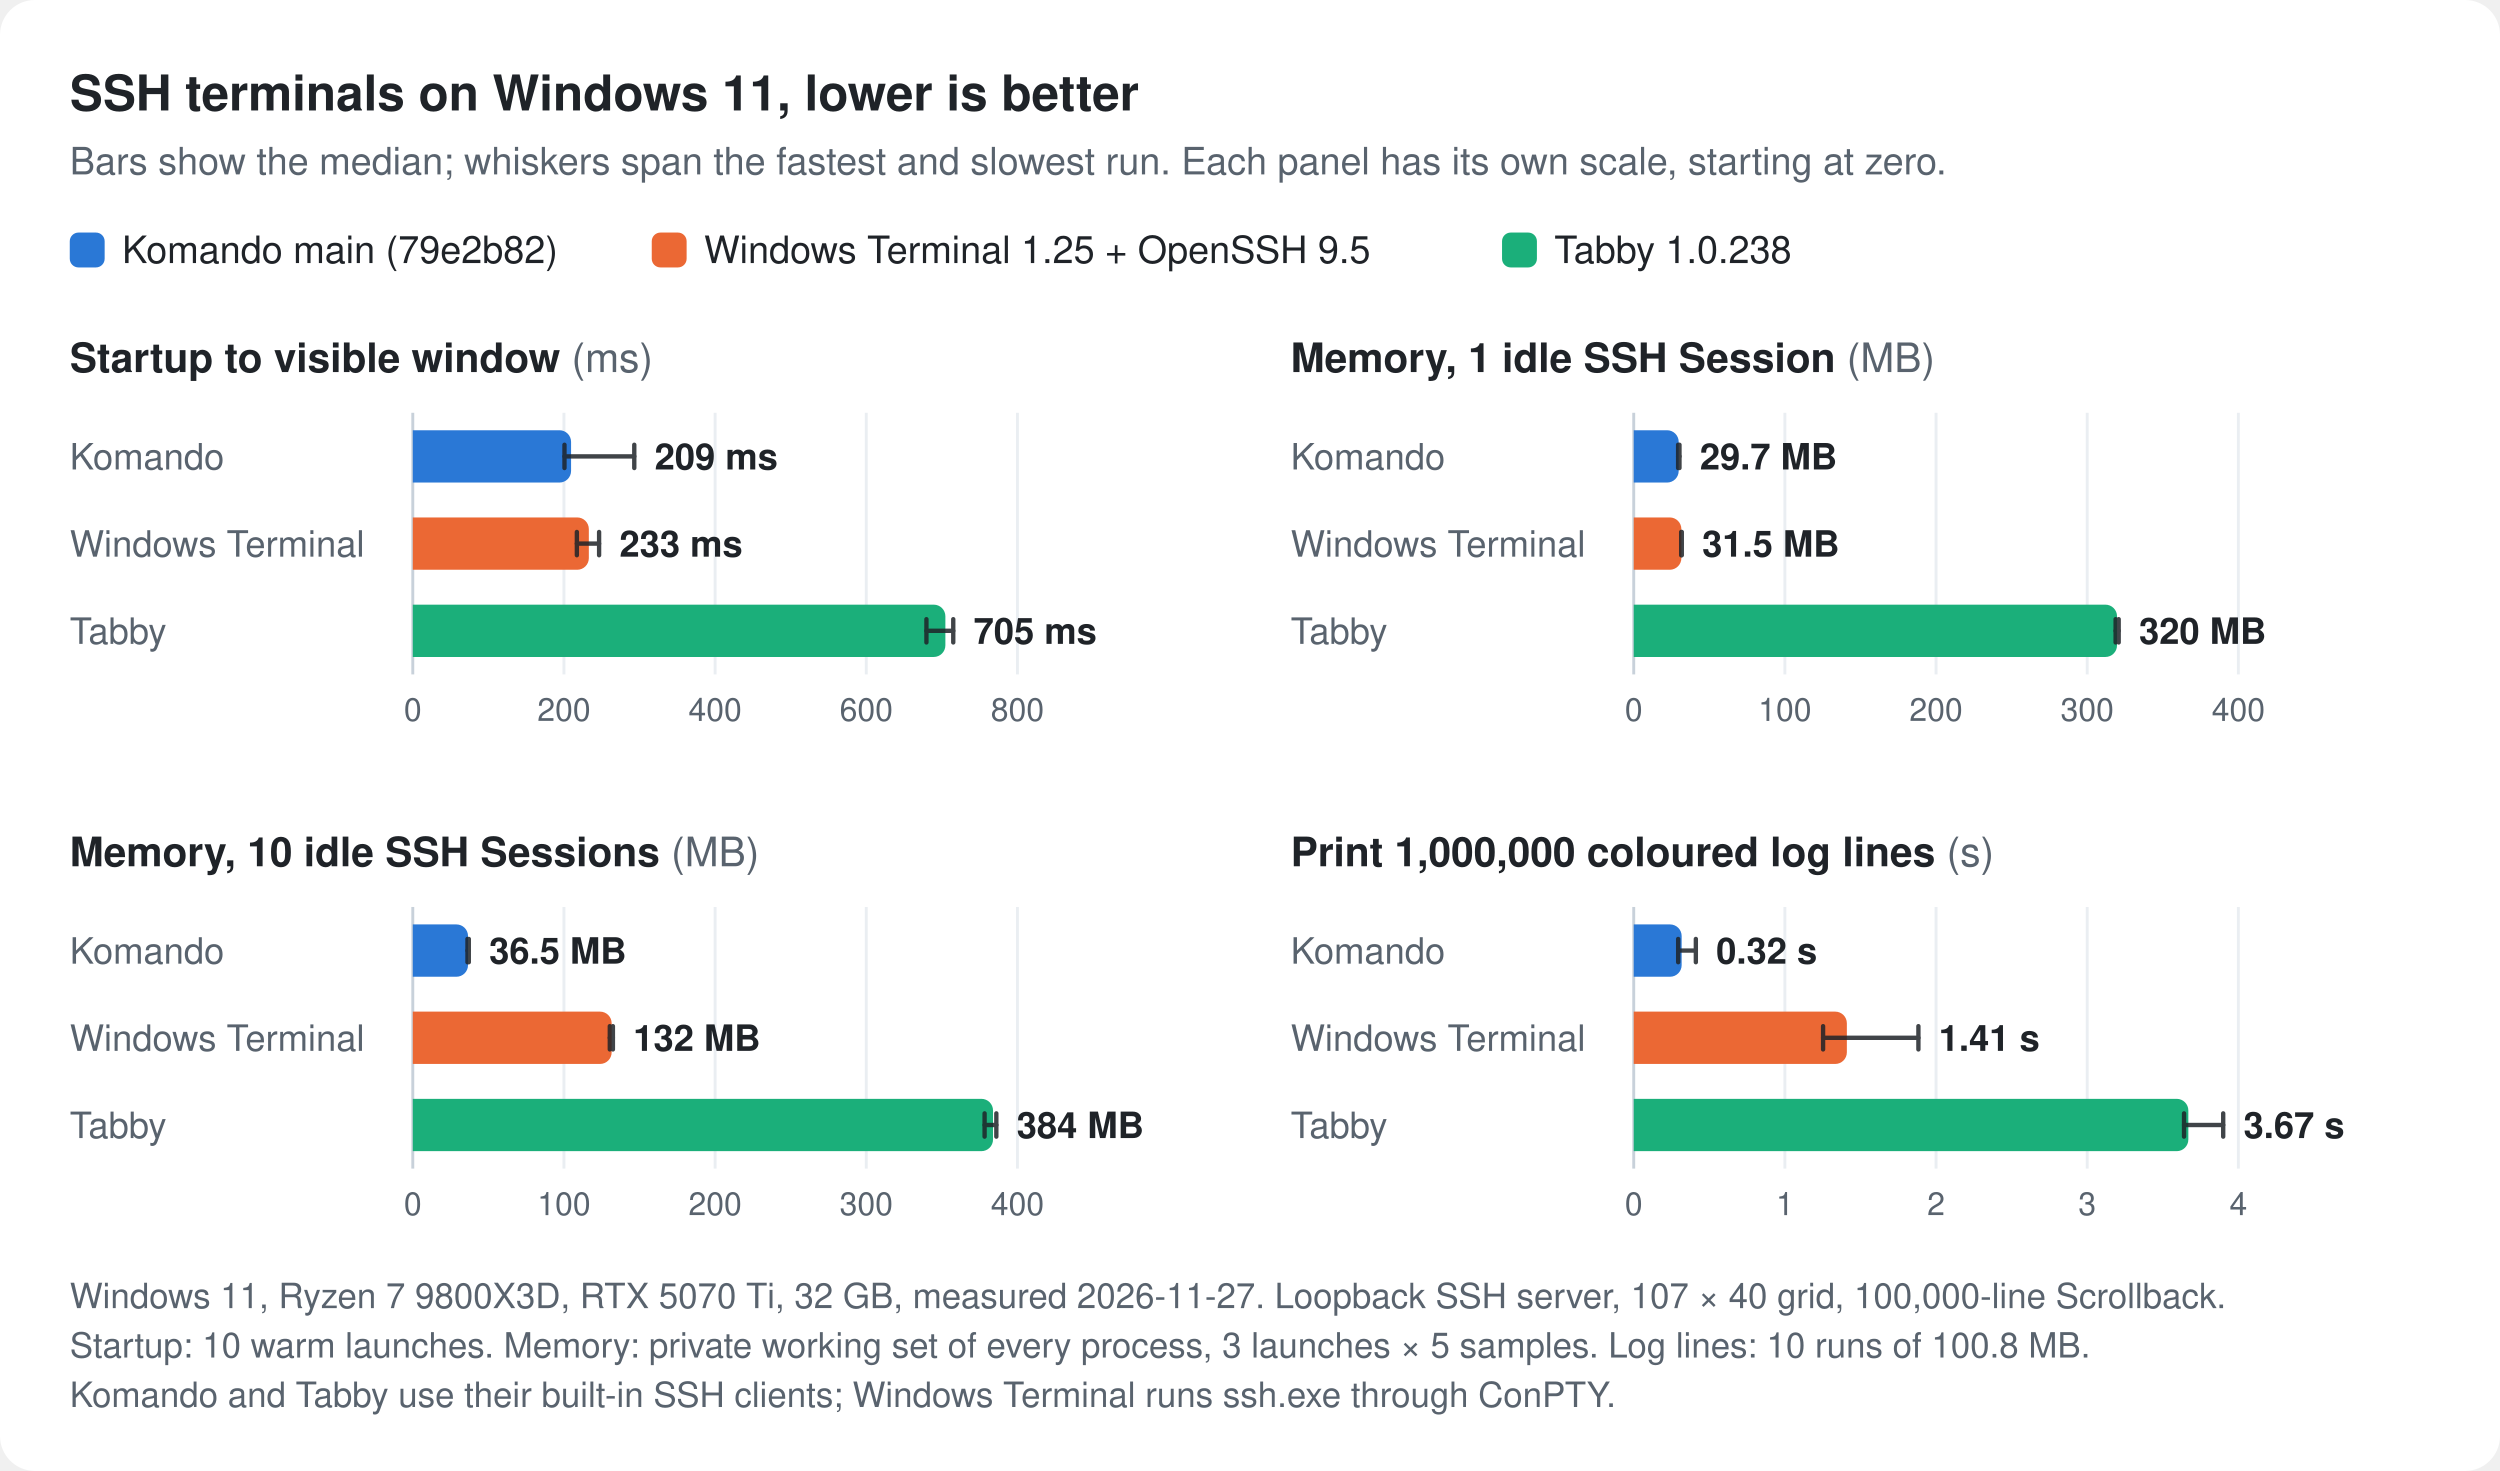
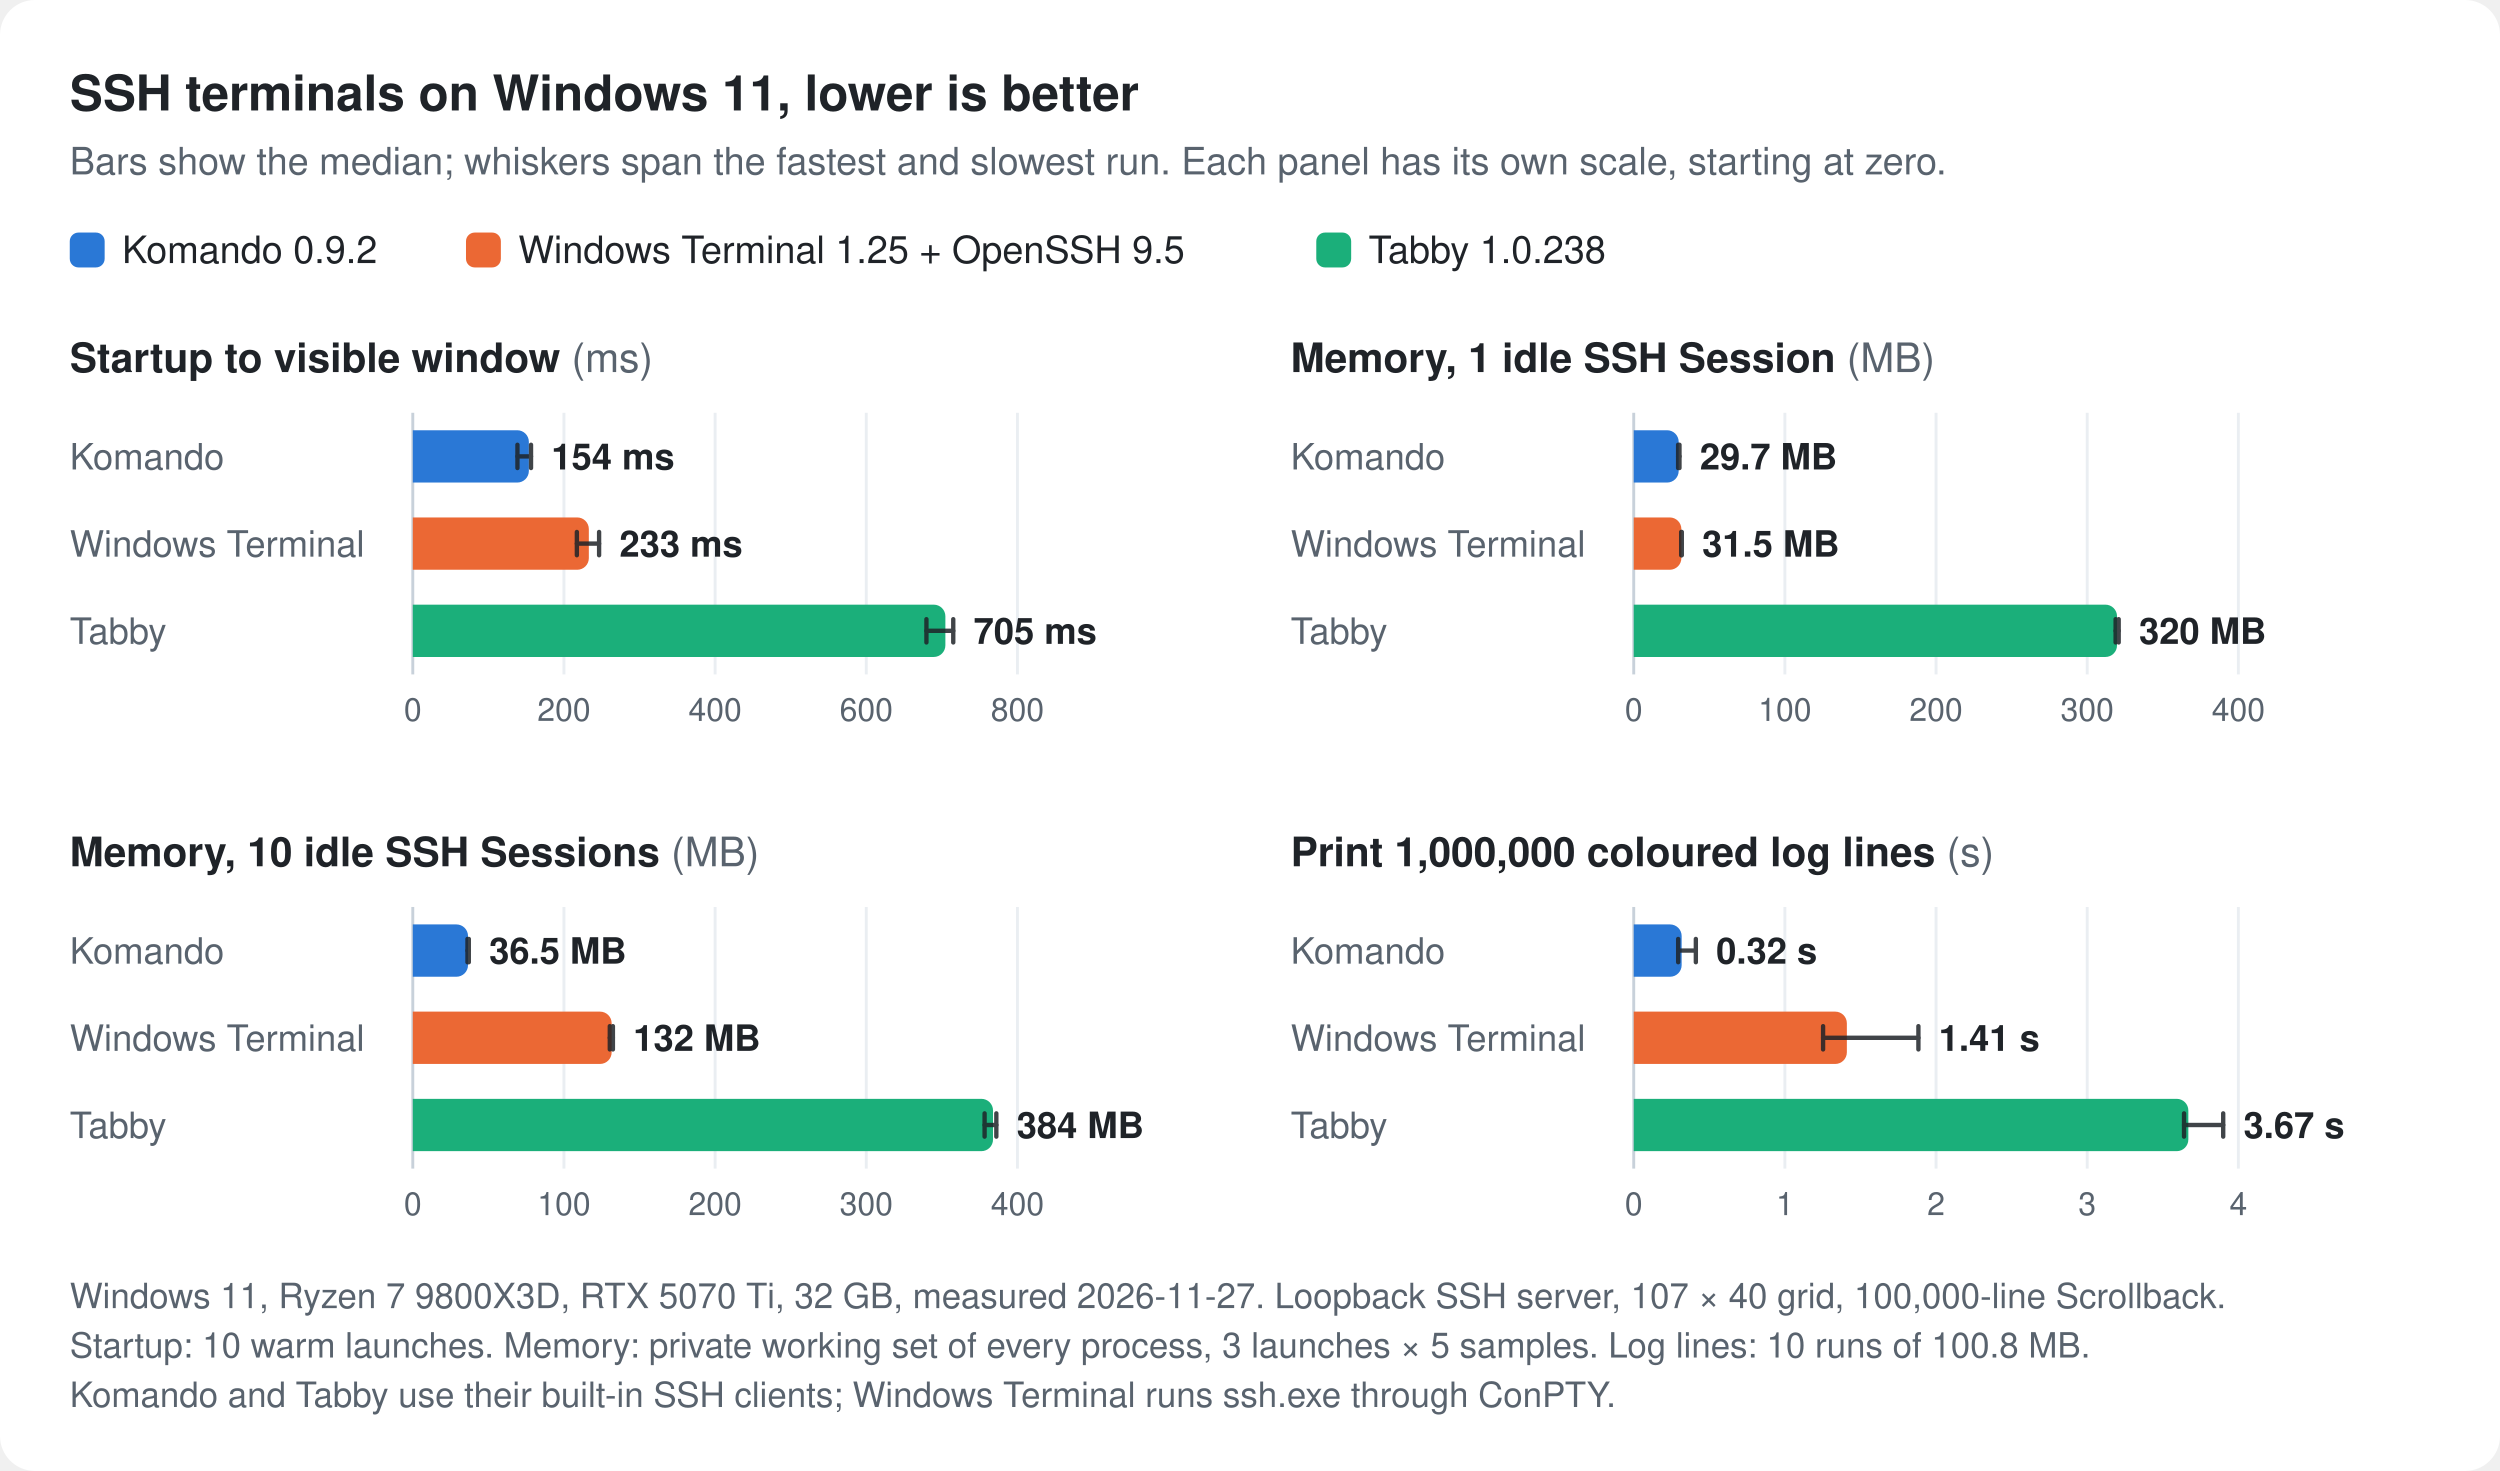
<svg xmlns="http://www.w3.org/2000/svg" viewBox="0 0 860 506" width="860" height="506" font-family="-apple-system, BlinkMacSystemFont, Segoe UI, Helvetica, Arial, sans-serif" role="img" aria-labelledby="title desc">
  <rect width="860" height="506" rx="12" fill="#ffffff" />
  <text x="24" y="38" fill="#1f2328" font-size="17" font-weight="600">SSH terminals on Windows 11, lower is better</text>
  <text x="24" y="60" fill="#59636e" font-size="13">Bars show the median; whiskers span the fastest and slowest run. Each panel has its own scale, starting at zero.</text>
  <rect x="24" y="80" width="12" height="12" rx="3" fill="#2a78d6" />
-   <text x="42" y="90.5" fill="#1f2328" font-size="13">Komando main (79e2b82)</text>
-   <rect x="224.2" y="80" width="12" height="12" rx="3" fill="#eb6834" />
-   <text x="242.2" y="90.5" fill="#1f2328" font-size="13">Windows Terminal 1.25 + OpenSSH 9.5</text>
-   <rect x="516.7" y="80" width="12" height="12" rx="3" fill="#1baf7a" />
-   <text x="534.7" y="90.5" fill="#1f2328" font-size="13">Tabby 1.0.238</text>
+   <text x="42" y="90.5" fill="#1f2328" font-size="13">Komando 0.9.2</text>
+   <rect x="160.3" y="80" width="12" height="12" rx="3" fill="#eb6834" />
+   <text x="178.3" y="90.5" fill="#1f2328" font-size="13">Windows Terminal 1.25 + OpenSSH 9.5</text>
+   <rect x="452.8" y="80" width="12" height="12" rx="3" fill="#1baf7a" />
+   <text x="470.8" y="90.5" fill="#1f2328" font-size="13">Tabby 1.0.238</text>
  <text x="24.0" y="128" fill="#1f2328" font-size="14" font-weight="600">Startup to visible window <tspan fill="#59636e" font-weight="400">(ms)</tspan>
  </text>
  <line x1="142.0" y1="142" x2="142.0" y2="232" stroke="#c8d1da" stroke-width="1" />
  <text x="142.0" y="248" text-anchor="middle" fill="#59636e" font-size="11" style="font-variant-numeric: tabular-nums">0</text>
  <line x1="194.0" y1="142" x2="194.0" y2="232" stroke="#eaeef2" stroke-width="1" />
  <text x="194.0" y="248" text-anchor="middle" fill="#59636e" font-size="11" style="font-variant-numeric: tabular-nums">200</text>
  <line x1="246.0" y1="142" x2="246.0" y2="232" stroke="#eaeef2" stroke-width="1" />
  <text x="246.0" y="248" text-anchor="middle" fill="#59636e" font-size="11" style="font-variant-numeric: tabular-nums">400</text>
  <line x1="298.0" y1="142" x2="298.0" y2="232" stroke="#eaeef2" stroke-width="1" />
  <text x="298.0" y="248" text-anchor="middle" fill="#59636e" font-size="11" style="font-variant-numeric: tabular-nums">600</text>
  <line x1="350.0" y1="142" x2="350.0" y2="232" stroke="#eaeef2" stroke-width="1" />
  <text x="350.0" y="248" text-anchor="middle" fill="#59636e" font-size="11" style="font-variant-numeric: tabular-nums">800</text>
  <text x="24.0" y="161.5" fill="#59636e" font-size="12.5">Komando</text>
-   <path d="M142.00,148.00 H192.45 A4.00,4.00 0 0 1 196.45,152.00 V162.00 A4.00,4.00 0 0 1 192.45,166.00 H142.00 Z" fill="#2a78d6" />
+   <path d="M142.00,148.00 H177.93 A4.00,4.00 0 0 1 181.93,152.00 V162.00 A4.00,4.00 0 0 1 177.93,166.00 H142.00 Z" fill="#2a78d6" />
  <g stroke="#1f2328" stroke-width="1.5" stroke-linecap="round" opacity="0.85">
-     <line x1="194.18" y1="157.0" x2="218.19" y2="157.0" />
-     <line x1="194.18" y1="153.0" x2="194.18" y2="161.0" />
-     <line x1="218.19" y1="153.0" x2="218.19" y2="161.0" />
+     <line x1="178.00" y1="157.0" x2="182.67" y2="157.0" />
+     <line x1="178.00" y1="153.0" x2="178.00" y2="161.0" />
+     <line x1="182.67" y1="153.0" x2="182.67" y2="161.0" />
  </g>
-   <text x="225.19" y="161.5" fill="#1f2328" font-size="12.5" font-weight="600" style="font-variant-numeric: tabular-nums">209 ms</text>
+   <text x="189.67" y="161.5" fill="#1f2328" font-size="12.5" font-weight="600" style="font-variant-numeric: tabular-nums">154 ms</text>
  <text x="24.0" y="191.5" fill="#59636e" font-size="12.5">Windows Terminal</text>
  <path d="M142.00,178.00 H198.56 A4.00,4.00 0 0 1 202.56,182.00 V192.00 A4.00,4.00 0 0 1 198.56,196.00 H142.00 Z" fill="#eb6834" />
  <g stroke="#1f2328" stroke-width="1.5" stroke-linecap="round" opacity="0.85">
    <line x1="198.44" y1="187.0" x2="206.09" y2="187.0" />
    <line x1="198.44" y1="183.0" x2="198.44" y2="191.0" />
    <line x1="206.09" y1="183.0" x2="206.09" y2="191.0" />
  </g>
  <text x="213.09" y="191.5" fill="#1f2328" font-size="12.5" font-weight="600" style="font-variant-numeric: tabular-nums">233 ms</text>
  <text x="24.0" y="221.5" fill="#59636e" font-size="12.5">Tabby</text>
  <path d="M142.00,208.00 H321.21 A4.00,4.00 0 0 1 325.21,212.00 V222.00 A4.00,4.00 0 0 1 321.21,226.00 H142.00 Z" fill="#1baf7a" />
  <g stroke="#1f2328" stroke-width="1.5" stroke-linecap="round" opacity="0.85">
    <line x1="318.69" y1="217.0" x2="327.92" y2="217.0" />
    <line x1="318.69" y1="213.0" x2="318.69" y2="221.0" />
    <line x1="327.92" y1="213.0" x2="327.92" y2="221.0" />
  </g>
  <text x="334.92" y="221.5" fill="#1f2328" font-size="12.5" font-weight="600" style="font-variant-numeric: tabular-nums">705 ms</text>
  <text x="444.0" y="128" fill="#1f2328" font-size="14" font-weight="600">Memory, 1 idle SSH Session <tspan fill="#59636e" font-weight="400">(MB)</tspan>
  </text>
  <line x1="562.0" y1="142" x2="562.0" y2="232" stroke="#c8d1da" stroke-width="1" />
  <text x="562.0" y="248" text-anchor="middle" fill="#59636e" font-size="11" style="font-variant-numeric: tabular-nums">0</text>
  <line x1="614.0" y1="142" x2="614.0" y2="232" stroke="#eaeef2" stroke-width="1" />
  <text x="614.0" y="248" text-anchor="middle" fill="#59636e" font-size="11" style="font-variant-numeric: tabular-nums">100</text>
  <line x1="666.0" y1="142" x2="666.0" y2="232" stroke="#eaeef2" stroke-width="1" />
  <text x="666.0" y="248" text-anchor="middle" fill="#59636e" font-size="11" style="font-variant-numeric: tabular-nums">200</text>
  <line x1="718.0" y1="142" x2="718.0" y2="232" stroke="#eaeef2" stroke-width="1" />
  <text x="718.0" y="248" text-anchor="middle" fill="#59636e" font-size="11" style="font-variant-numeric: tabular-nums">300</text>
  <line x1="770.0" y1="142" x2="770.0" y2="232" stroke="#eaeef2" stroke-width="1" />
  <text x="770.0" y="248" text-anchor="middle" fill="#59636e" font-size="11" style="font-variant-numeric: tabular-nums">400</text>
  <text x="444.0" y="161.5" fill="#59636e" font-size="12.5">Komando</text>
  <path d="M562.00,148.00 H573.47 A4.00,4.00 0 0 1 577.47,152.00 V162.00 A4.00,4.00 0 0 1 573.47,166.00 H562.00 Z" fill="#2a78d6" />
  <g stroke="#1f2328" stroke-width="1.5" stroke-linecap="round" opacity="0.85">
    <line x1="577.27" y1="157.0" x2="577.74" y2="157.0" />
    <line x1="577.27" y1="153.0" x2="577.27" y2="161.0" />
    <line x1="577.74" y1="153.0" x2="577.74" y2="161.0" />
  </g>
  <text x="584.74" y="161.5" fill="#1f2328" font-size="12.5" font-weight="600" style="font-variant-numeric: tabular-nums">29.7 MB</text>
  <text x="444.0" y="191.5" fill="#59636e" font-size="12.5">Windows Terminal</text>
  <path d="M562.00,178.00 H574.39 A4.00,4.00 0 0 1 578.39,182.00 V192.00 A4.00,4.00 0 0 1 574.39,196.00 H562.00 Z" fill="#eb6834" />
  <g stroke="#1f2328" stroke-width="1.5" stroke-linecap="round" opacity="0.85">
    <line x1="578.32" y1="187.0" x2="578.54" y2="187.0" />
    <line x1="578.32" y1="183.0" x2="578.32" y2="191.0" />
    <line x1="578.54" y1="183.0" x2="578.54" y2="191.0" />
  </g>
  <text x="585.54" y="191.5" fill="#1f2328" font-size="12.5" font-weight="600" style="font-variant-numeric: tabular-nums">31.5 MB</text>
  <text x="444.0" y="221.5" fill="#59636e" font-size="12.5">Tabby</text>
  <path d="M562.00,208.00 H724.26 A4.00,4.00 0 0 1 728.26,212.00 V222.00 A4.00,4.00 0 0 1 724.26,226.00 H562.00 Z" fill="#1baf7a" />
  <g stroke="#1f2328" stroke-width="1.5" stroke-linecap="round" opacity="0.85">
    <line x1="727.77" y1="217.0" x2="728.83" y2="217.0" />
    <line x1="727.77" y1="213.0" x2="727.77" y2="221.0" />
    <line x1="728.83" y1="213.0" x2="728.83" y2="221.0" />
  </g>
  <text x="735.83" y="221.5" fill="#1f2328" font-size="12.5" font-weight="600" style="font-variant-numeric: tabular-nums">320 MB</text>
  <text x="24.0" y="298" fill="#1f2328" font-size="14" font-weight="600">Memory, 10 idle SSH Sessions <tspan fill="#59636e" font-weight="400">(MB)</tspan>
  </text>
  <line x1="142.0" y1="312" x2="142.0" y2="402" stroke="#c8d1da" stroke-width="1" />
  <text x="142.0" y="418" text-anchor="middle" fill="#59636e" font-size="11" style="font-variant-numeric: tabular-nums">0</text>
  <line x1="194.0" y1="312" x2="194.0" y2="402" stroke="#eaeef2" stroke-width="1" />
  <text x="194.0" y="418" text-anchor="middle" fill="#59636e" font-size="11" style="font-variant-numeric: tabular-nums">100</text>
  <line x1="246.0" y1="312" x2="246.0" y2="402" stroke="#eaeef2" stroke-width="1" />
  <text x="246.0" y="418" text-anchor="middle" fill="#59636e" font-size="11" style="font-variant-numeric: tabular-nums">200</text>
  <line x1="298.0" y1="312" x2="298.0" y2="402" stroke="#eaeef2" stroke-width="1" />
  <text x="298.0" y="418" text-anchor="middle" fill="#59636e" font-size="11" style="font-variant-numeric: tabular-nums">300</text>
  <line x1="350.0" y1="312" x2="350.0" y2="402" stroke="#eaeef2" stroke-width="1" />
  <text x="350.0" y="418" text-anchor="middle" fill="#59636e" font-size="11" style="font-variant-numeric: tabular-nums">400</text>
  <text x="24.0" y="331.5" fill="#59636e" font-size="12.5">Komando</text>
  <path d="M142.00,318.00 H157.00 A4.00,4.00 0 0 1 161.00,322.00 V332.00 A4.00,4.00 0 0 1 157.00,336.00 H142.00 Z" fill="#2a78d6" />
  <g stroke="#1f2328" stroke-width="1.5" stroke-linecap="round" opacity="0.85">
    <line x1="160.81" y1="327.0" x2="161.27" y2="327.0" />
    <line x1="160.81" y1="323.0" x2="160.81" y2="331.0" />
    <line x1="161.27" y1="323.0" x2="161.27" y2="331.0" />
  </g>
  <text x="168.27" y="331.5" fill="#1f2328" font-size="12.5" font-weight="600" style="font-variant-numeric: tabular-nums">36.5 MB</text>
  <text x="24.0" y="361.5" fill="#59636e" font-size="12.5">Windows Terminal</text>
  <path d="M142.00,348.00 H206.41 A4.00,4.00 0 0 1 210.41,352.00 V362.00 A4.00,4.00 0 0 1 206.41,366.00 H142.00 Z" fill="#eb6834" />
  <g stroke="#1f2328" stroke-width="1.5" stroke-linecap="round" opacity="0.85">
    <line x1="209.77" y1="357.0" x2="210.84" y2="357.0" />
    <line x1="209.77" y1="353.0" x2="209.77" y2="361.0" />
    <line x1="210.84" y1="353.0" x2="210.84" y2="361.0" />
  </g>
  <text x="217.84" y="361.5" fill="#1f2328" font-size="12.5" font-weight="600" style="font-variant-numeric: tabular-nums">132 MB</text>
  <text x="24.0" y="391.5" fill="#59636e" font-size="12.5">Tabby</text>
  <path d="M142.00,378.00 H337.60 A4.00,4.00 0 0 1 341.60,382.00 V392.00 A4.00,4.00 0 0 1 337.60,396.00 H142.00 Z" fill="#1baf7a" />
  <g stroke="#1f2328" stroke-width="1.5" stroke-linecap="round" opacity="0.85">
    <line x1="338.70" y1="387.0" x2="342.74" y2="387.0" />
    <line x1="338.70" y1="383.0" x2="338.70" y2="391.0" />
    <line x1="342.74" y1="383.0" x2="342.74" y2="391.0" />
  </g>
  <text x="349.74" y="391.5" fill="#1f2328" font-size="12.5" font-weight="600" style="font-variant-numeric: tabular-nums">384 MB</text>
  <text x="444.0" y="298" fill="#1f2328" font-size="14" font-weight="600">Print 1,000,000 coloured log lines <tspan fill="#59636e" font-weight="400">(s)</tspan>
  </text>
  <line x1="562.0" y1="312" x2="562.0" y2="402" stroke="#c8d1da" stroke-width="1" />
  <text x="562.0" y="418" text-anchor="middle" fill="#59636e" font-size="11" style="font-variant-numeric: tabular-nums">0</text>
  <line x1="614.0" y1="312" x2="614.0" y2="402" stroke="#eaeef2" stroke-width="1" />
  <text x="614.0" y="418" text-anchor="middle" fill="#59636e" font-size="11" style="font-variant-numeric: tabular-nums">1</text>
  <line x1="666.0" y1="312" x2="666.0" y2="402" stroke="#eaeef2" stroke-width="1" />
  <text x="666.0" y="418" text-anchor="middle" fill="#59636e" font-size="11" style="font-variant-numeric: tabular-nums">2</text>
  <line x1="718.0" y1="312" x2="718.0" y2="402" stroke="#eaeef2" stroke-width="1" />
  <text x="718.0" y="418" text-anchor="middle" fill="#59636e" font-size="11" style="font-variant-numeric: tabular-nums">3</text>
  <line x1="770.0" y1="312" x2="770.0" y2="402" stroke="#eaeef2" stroke-width="1" />
  <text x="770.0" y="418" text-anchor="middle" fill="#59636e" font-size="11" style="font-variant-numeric: tabular-nums">4</text>
  <text x="444.0" y="331.5" fill="#59636e" font-size="12.5">Komando</text>
  <path d="M562.00,318.00 H574.49 A4.00,4.00 0 0 1 578.49,322.00 V332.00 A4.00,4.00 0 0 1 574.49,336.00 H562.00 Z" fill="#2a78d6" />
  <g stroke="#1f2328" stroke-width="1.5" stroke-linecap="round" opacity="0.85">
    <line x1="577.29" y1="327.0" x2="583.37" y2="327.0" />
    <line x1="577.29" y1="323.0" x2="577.29" y2="331.0" />
    <line x1="583.37" y1="323.0" x2="583.37" y2="331.0" />
  </g>
  <text x="590.37" y="331.5" fill="#1f2328" font-size="12.5" font-weight="600" style="font-variant-numeric: tabular-nums">0.32 s</text>
  <text x="444.0" y="361.5" fill="#59636e" font-size="12.5">Windows Terminal</text>
  <path d="M562.00,348.00 H631.32 A4.00,4.00 0 0 1 635.32,352.00 V362.00 A4.00,4.00 0 0 1 631.32,366.00 H562.00 Z" fill="#eb6834" />
  <g stroke="#1f2328" stroke-width="1.5" stroke-linecap="round" opacity="0.85">
    <line x1="627.14" y1="357.0" x2="659.93" y2="357.0" />
    <line x1="627.14" y1="353.0" x2="627.14" y2="361.0" />
    <line x1="659.93" y1="353.0" x2="659.93" y2="361.0" />
  </g>
  <text x="666.93" y="361.5" fill="#1f2328" font-size="12.5" font-weight="600" style="font-variant-numeric: tabular-nums">1.41 s</text>
  <text x="444.0" y="391.5" fill="#59636e" font-size="12.5">Tabby</text>
  <path d="M562.00,378.00 H748.79 A4.00,4.00 0 0 1 752.79,382.00 V392.00 A4.00,4.00 0 0 1 748.79,396.00 H562.00 Z" fill="#1baf7a" />
  <g stroke="#1f2328" stroke-width="1.5" stroke-linecap="round" opacity="0.85">
    <line x1="751.31" y1="387.0" x2="764.78" y2="387.0" />
    <line x1="751.31" y1="383.0" x2="751.31" y2="391.0" />
    <line x1="764.78" y1="383.0" x2="764.78" y2="391.0" />
  </g>
  <text x="771.78" y="391.5" fill="#1f2328" font-size="12.5" font-weight="600" style="font-variant-numeric: tabular-nums">3.67 s</text>
  <text x="24" y="450" fill="#59636e" font-size="12">Windows 11, Ryzen 7 9800X3D, RTX 5070 Ti, 32 GB, measured 2026-11-27. Loopback SSH server, 107 × 40 grid, 100,000-line Scrollback.</text>
  <text x="24" y="467" fill="#59636e" font-size="12">Startup: 10 warm launches. Memory: private working set of every process, 3 launches × 5 samples. Log lines: 10 runs of 100.8 MB.</text>
  <text x="24" y="484" fill="#59636e" font-size="12">Komando and Tabby use their built-in SSH clients; Windows Terminal runs ssh.exe through ConPTY.</text>
</svg>
